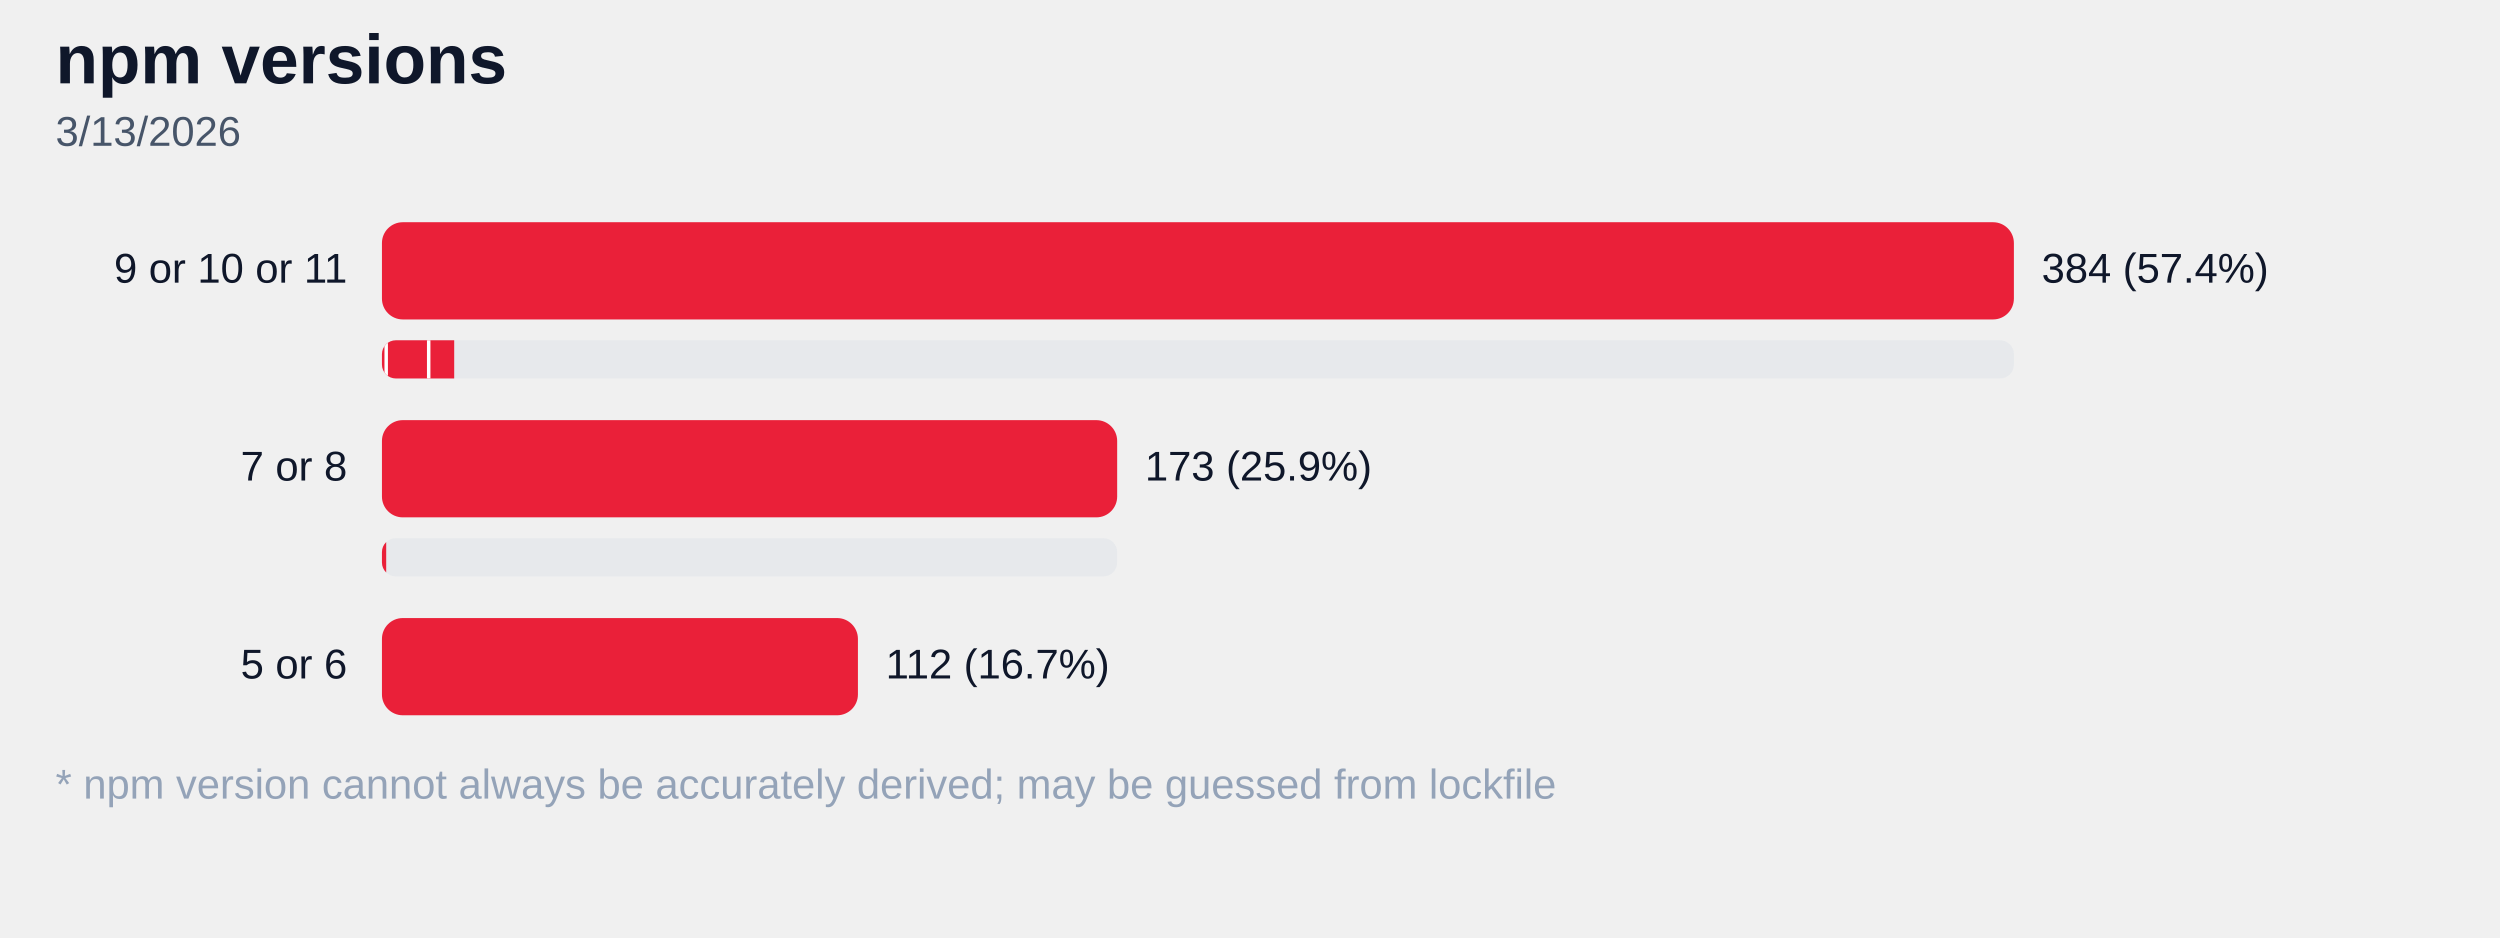
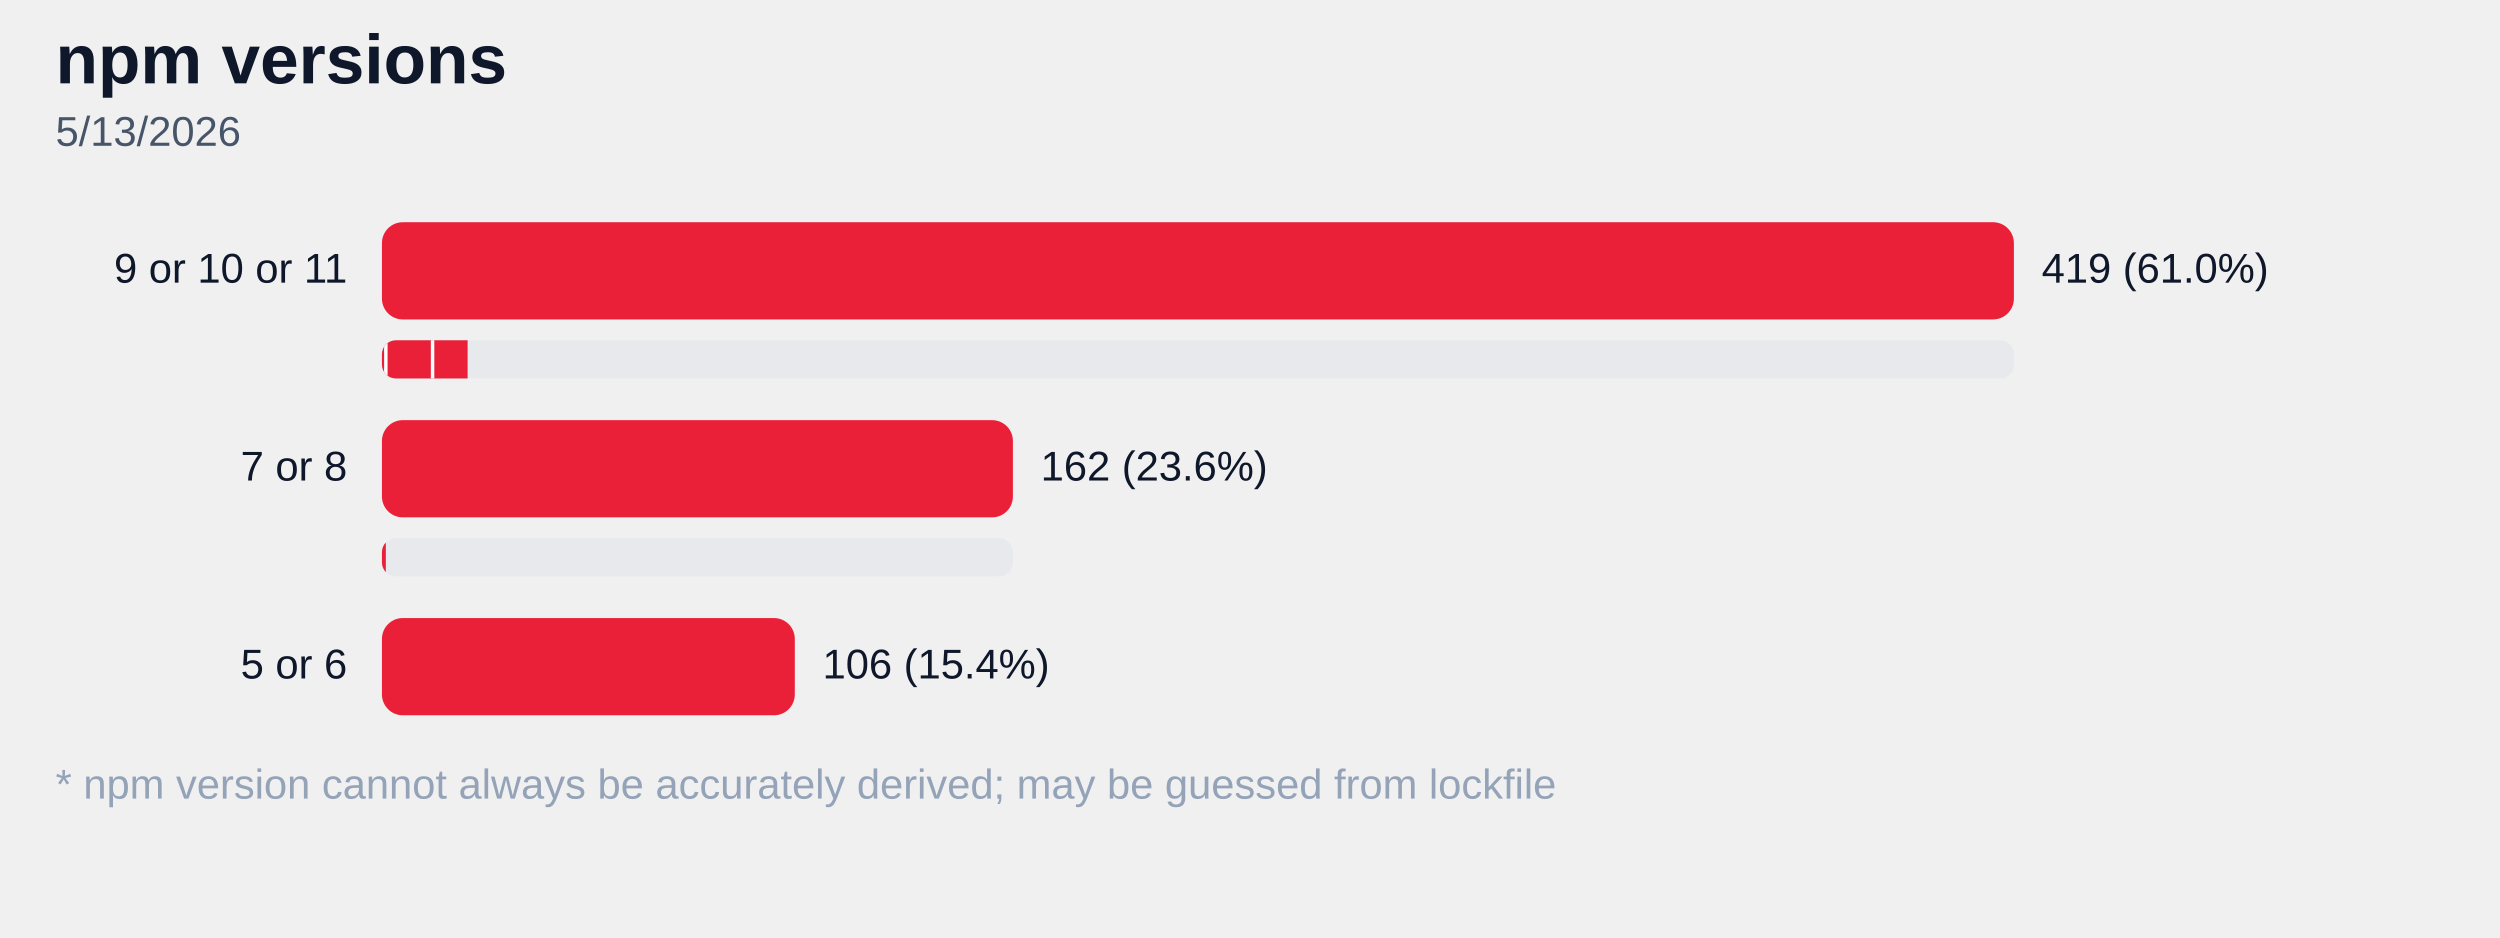
<svg xmlns="http://www.w3.org/2000/svg" width="720" height="270" viewBox="0 0 720 270" role="img" aria-label="npm versions">
  <style>
    text { font-family: "Helvetica Neue", Arial, sans-serif; }
    .title { font-size: 20px; font-weight: 700; fill: #0f172a; }
    .subtitle { font-size: 12px; fill: #475569; }
    .footer { font-size: 12px; fill: #94a3b8; }
    .label { font-size: 12px; text-anchor: end; fill: #0f172a; }
    .value { font-size: 12px; fill: #0f172a; }
  </style>
  <text class="title" x="16" y="24">npm versions</text>
-   <text class="subtitle" x="16" y="42">3/13/2026</text>
+   <text class="subtitle" x="16" y="42">5/13/2026</text>
  <g class="bars">
    <g class="bar" data-label="9 or 10 or 11">
      <text class="label" x="100" y="78" dominant-baseline="middle">9 or 10 or 11</text>
      <rect x="110" y="64" width="470" height="28" rx="6" fill="#ea2039" />
-       <text class="value" x="588" y="78" dominant-baseline="middle">384 (57.4%)</text>
+       <text class="value" x="588" y="78" dominant-baseline="middle">419 (61.0%)</text>
      <clipPath id="mini-bar-light-0-9-or-10-or-11">
        <rect x="110" y="98" width="470" height="11" rx="4" />
      </clipPath>
      <rect x="110" y="98" width="470" height="11" rx="4" fill="#cbd5e1" opacity="0.25" />
      <g clip-path="url(#mini-bar-light-0-9-or-10-or-11)">
-         <rect x="110" y="98" width="1.224" height="11" fill="#ea2039" />
-         <rect x="111.224" y="98" width="12.24" height="11" fill="#ea2039" />
-         <line x1="111.224" y1="98" x2="111.224" y2="109" stroke="#ffffff" stroke-width="1" />
-         <rect x="123.464" y="98" width="7.344" height="11" fill="#ea2039" />
-         <line x1="123.464" y1="98" x2="123.464" y2="109" stroke="#ffffff" stroke-width="1" />
+         <rect x="110" y="98" width="1.122" height="11" fill="#ea2039" />
+         <rect x="111.122" y="98" width="13.461" height="11" fill="#ea2039" />
+         <line x1="111.122" y1="98" x2="111.122" y2="109" stroke="#ffffff" stroke-width="1" />
+         <rect x="124.582" y="98" width="10.095" height="11" fill="#ea2039" />
+         <line x1="124.582" y1="98" x2="124.582" y2="109" stroke="#ffffff" stroke-width="1" />
      </g>
    </g>
    <g class="bar" data-label="7 or 8">
      <text class="label" x="100" y="135" dominant-baseline="middle">7 or 8</text>
-       <rect x="110" y="121" width="211.745" height="28" rx="6" fill="#ea2039" />
-       <text class="value" x="329.745" y="135" dominant-baseline="middle">173 (25.9%)</text>
+       <rect x="110" y="121" width="181.718" height="28" rx="6" fill="#ea2039" />
+       <text class="value" x="299.718" y="135" dominant-baseline="middle">162 (23.6%)</text>
      <clipPath id="mini-bar-light-1-7-or-8">
-         <rect x="110" y="155" width="211.745" height="11" rx="4" />
+         <rect x="110" y="155" width="181.718" height="11" rx="4" />
      </clipPath>
-       <rect x="110" y="155" width="211.745" height="11" rx="4" fill="#cbd5e1" opacity="0.25" />
+       <rect x="110" y="155" width="181.718" height="11" rx="4" fill="#cbd5e1" opacity="0.25" />
      <g clip-path="url(#mini-bar-light-1-7-or-8)">
-         <rect x="110" y="155" width="1.224" height="11" fill="#ea2039" />
+         <rect x="110" y="155" width="1.122" height="11" fill="#ea2039" />
      </g>
    </g>
    <g class="bar" data-label="5 or 6">
      <text class="label" x="100" y="192" dominant-baseline="middle">5 or 6</text>
-       <rect x="110" y="178" width="137.083" height="28" rx="6" fill="#ea2039" />
-       <text class="value" x="255.083" y="192" dominant-baseline="middle">112 (16.7%)</text>
+       <rect x="110" y="178" width="118.902" height="28" rx="6" fill="#ea2039" />
+       <text class="value" x="236.902" y="192" dominant-baseline="middle">106 (15.4%)</text>
    </g>
  </g>
  <text class="footer" x="16" y="230">* npm version cannot always be accurately derived; may be guessed from lockfile</text>
</svg>
